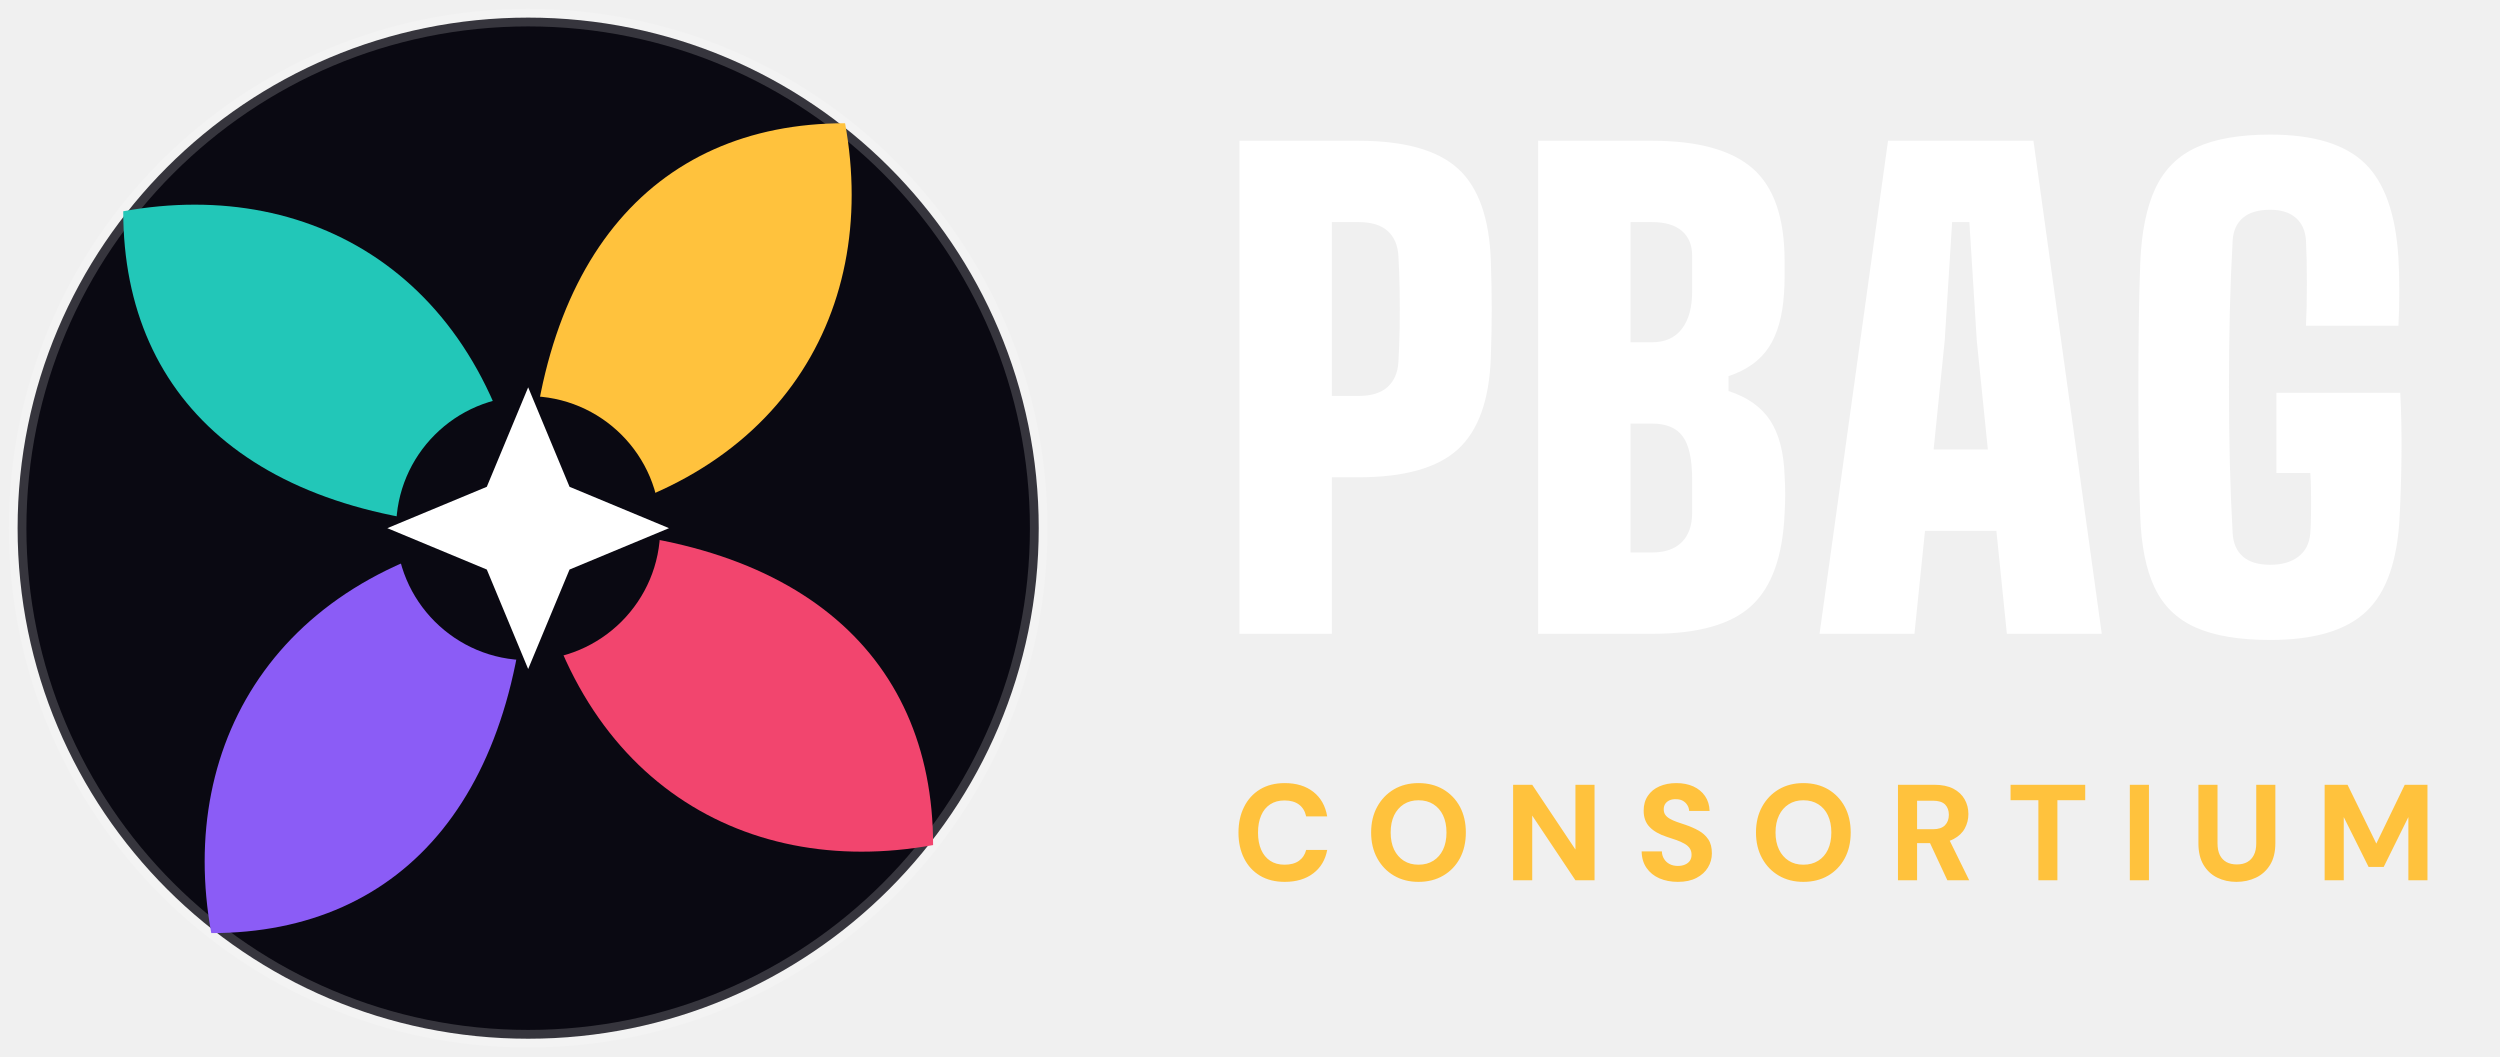
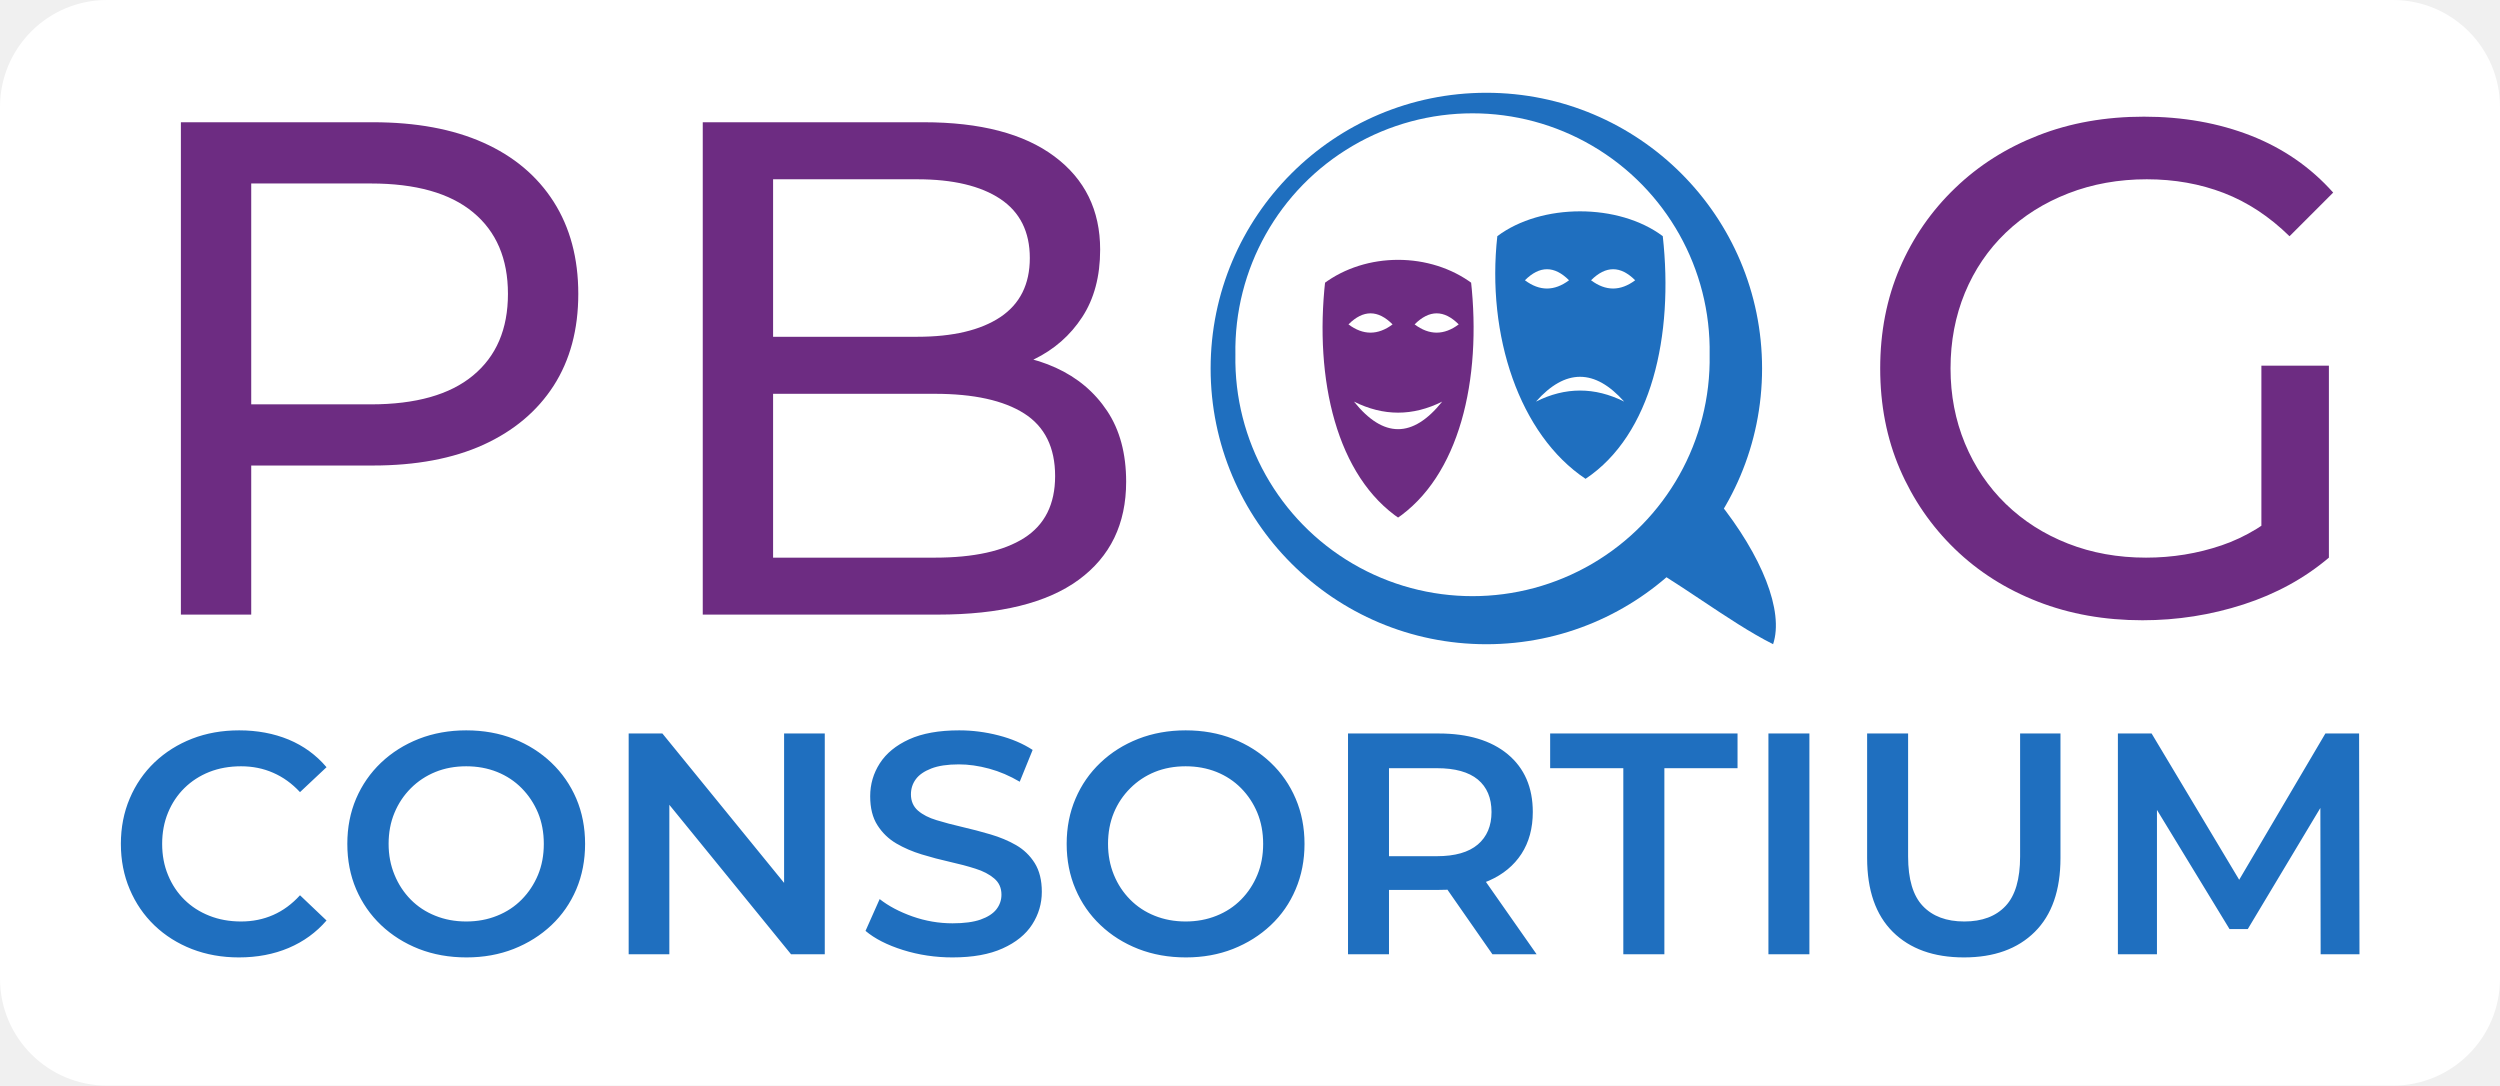
- <svg xmlns="http://www.w3.org/2000/svg" viewBox="0 0 284 120" width="284" height="120" role="img" aria-label="PBAG Consortium">
-   <g>
-     <circle cx="60" cy="60" r="58" fill="#0A0912" stroke="#FFFFFF" stroke-opacity=".18" stroke-width="2" />
-     <path d="M60 60 C60 30 74 14 96 14 C100 36 88 56 60 60Z" fill="#FFC23D" transform="rotate(0 60 60)" />
-     <path d="M60 60 C60 30 74 14 96 14 C100 36 88 56 60 60Z" fill="#F2456E" transform="rotate(90 60 60)" />
-     <path d="M60 60 C60 30 74 14 96 14 C100 36 88 56 60 60Z" fill="#8B5CF6" transform="rotate(180 60 60)" />
-     <path d="M60 60 C60 30 74 14 96 14 C100 36 88 56 60 60Z" fill="#22C7B8" transform="rotate(270 60 60)" />
-     <circle cx="60" cy="60" r="15" fill="#0A0912" />
-     <path d="M60 44 L64.7 55.3 L76 60 L64.7 64.7 L60 76 L55.3 64.7 L44 60 L55.3 55.3Z" fill="#fff" />
+ <svg xmlns="http://www.w3.org/2000/svg" viewBox="0 0 327 142" width="327" height="142" role="img" aria-label="PBAG Consortium">
+   <rect width="327" height="142" rx="14" fill="#FFFFFF" />
+   <g transform="translate(14 10)">
+     <path fill="#6D2C82" d="M9.66 70.39V5.99H34.77Q43.24 5.99 49.22 8.66Q55.19 11.33 58.42 16.39Q61.64 21.45 61.64 28.44Q61.64 35.43 58.42 40.45Q55.19 45.46 49.22 48.18Q43.24 50.89 34.77 50.89H14.71L18.86 46.57V70.39ZM18.86 47.49 14.71 42.89H34.5Q43.33 42.89 47.88 39.11Q52.44 35.34 52.44 28.44Q52.44 21.54 47.88 17.77Q43.33 14.00 34.5 14.00H14.71L18.86 9.40Z M77.92 70.39V5.99H106.81Q117.94 5.99 123.92 10.46Q129.90 14.92 129.90 22.65Q129.90 27.89 127.55 31.48Q125.21 35.07 121.25 37.00Q117.3 38.93 112.69 38.93L114.35 36.17Q119.87 36.17 124.10 38.10Q128.34 40.03 130.82 43.76Q133.30 47.49 133.30 53.01Q133.30 61.29 127.09 65.84Q120.88 70.39 108.65 70.39ZM87.12 62.94H108.28Q115.91 62.94 119.96 60.37Q124.01 57.79 124.01 52.27Q124.01 46.66 119.96 44.08Q115.91 41.51 108.28 41.51H86.29V34.05H105.98Q112.97 34.05 116.84 31.48Q120.70 28.90 120.70 23.75Q120.70 18.60 116.84 16.02Q112.97 13.45 105.98 13.45H87.12Z" />
+     <path fill="#1F6FBF" fill-rule="evenodd" d="M144.35 38.20a36.06 36.06 0 1 0 72.13 0a36.06 36.06 0 1 0 -72.13 0ZM147.59 36.40a31.02 31.02 0 1 0 62.03 0a31.02 31.02 0 1 0 -62.03 0Z" />
+     <path fill="#1F6FBF" transform="translate(180.41 38.20)" d="M18.75 24.52 C24.52 27.41 31.74 33.18 37.51 36.06 C38.95 31.74 36.06 24.52 30.29 17.31 C27.41 21.64 23.08 23.80 18.75 24.52Z" />
+     <g transform="translate(180.41 38.20)">
+       <path fill="#1F6FBF" d="M1.44 -17.31 C7.21 -21.64 17.31 -21.64 23.08 -17.31 C24.52 -4.33 21.64 8.66 12.98 14.43 C4.33 8.66 0.00 -4.33 1.44 -17.31Z" />
+       <path fill="#FFFFFF" d="M5.05 -11.54 q2.89 -2.89 5.77 0.00 q-2.89 2.16 -5.77 0.00Z M13.70 -11.54 q2.89 -2.89 5.77 0.00 q-2.89 2.16 -5.77 0.00Z M6.49 4.33 q5.77 -6.49 11.54 0.00 q-5.77 -2.89 -11.54 0.00Z" />
+       <path fill="#6D2C82" stroke="#FFFFFF" stroke-width="1.15" d="M-21.64 -11.54 C-15.87 -15.87 -7.21 -15.87 -1.44 -11.54 C0.00 1.44 -2.89 14.43 -11.54 20.20 C-20.20 14.43 -23.08 1.44 -21.64 -11.54Z" />
+       <path fill="#FFFFFF" d="M-18.03 -5.77 q2.89 -2.89 5.77 0.00 q-2.89 2.16 -5.77 0.00Z M-9.38 -5.77 q2.89 -2.89 5.77 0.00 q-2.89 2.16 -5.77 0.00Z M-17.31 4.33 q5.77 7.21 11.54 0.00 q-5.77 2.89 -11.54 0.00Z" />
+     </g>
+     <path fill="#6D2C82" d="M266.24 71.13Q258.79 71.13 252.54 68.69Q246.28 66.25 241.68 61.79Q237.08 57.33 234.50 51.35Q231.93 45.37 231.93 38.19Q231.93 31.02 234.50 25.04Q237.08 19.06 241.73 14.60Q246.37 10.13 252.63 7.70Q258.88 5.26 266.43 5.26Q274.06 5.26 280.41 7.74Q286.76 10.23 291.18 15.19L285.47 20.90Q281.52 17.03 276.87 15.24Q272.22 13.45 266.8 13.45Q261.28 13.45 256.54 15.29Q251.80 17.13 248.35 20.44Q244.90 23.75 243.01 28.30Q241.13 32.86 241.13 38.19Q241.13 43.44 243.01 47.99Q244.90 52.55 248.35 55.91Q251.80 59.26 256.49 61.10Q261.18 62.94 266.70 62.94Q271.86 62.94 276.59 61.33Q281.33 59.72 285.38 55.95L290.62 62.94Q285.84 66.99 279.45 69.06Q273.05 71.13 266.24 71.13ZM290.62 62.94 281.79 61.75V37.83H290.62Z" />
+     <path fill="#1F6FBF" d="M17.24 115.23Q13.94 115.23 11.11 114.14Q8.29 113.04 6.20 111.04Q4.12 109.04 2.97 106.32Q1.81 103.60 1.81 100.38Q1.81 97.16 2.97 94.44Q4.12 91.72 6.22 89.71Q8.33 87.71 11.13 86.62Q13.94 85.53 17.28 85.53Q20.83 85.53 23.76 86.74Q26.68 87.96 28.71 90.35L25.24 93.61Q23.67 91.92 21.73 91.08Q19.80 90.23 17.53 90.23Q15.26 90.23 13.38 90.97Q11.50 91.72 10.12 93.08Q8.74 94.44 7.98 96.29Q7.21 98.15 7.21 100.38Q7.21 102.61 7.98 104.46Q8.74 106.32 10.12 107.68Q11.50 109.04 13.38 109.78Q15.26 110.53 17.53 110.53Q19.80 110.53 21.73 109.68Q23.67 108.83 25.24 107.10L28.71 110.40Q26.68 112.75 23.76 113.99Q20.83 115.23 17.24 115.23Z M47.02 115.23Q43.64 115.23 40.79 114.12Q37.95 113.00 35.84 111.00Q33.74 109.00 32.58 106.30Q31.43 103.60 31.43 100.38Q31.43 97.16 32.58 94.46Q33.74 91.76 35.84 89.76Q37.95 87.76 40.79 86.64Q43.64 85.53 46.98 85.53Q50.36 85.53 53.19 86.64Q56.02 87.76 58.12 89.76Q60.22 91.76 61.38 94.46Q62.53 97.16 62.53 100.38Q62.53 103.60 61.38 106.32Q60.22 109.04 58.12 111.02Q56.02 113.00 53.19 114.12Q50.36 115.23 47.02 115.23ZM46.98 110.53Q49.17 110.53 51.02 109.78Q52.88 109.04 54.24 107.66Q55.60 106.28 56.37 104.44Q57.13 102.61 57.13 100.38Q57.13 98.15 56.37 96.31Q55.60 94.48 54.24 93.10Q52.88 91.72 51.02 90.97Q49.17 90.23 46.98 90.23Q44.79 90.23 42.96 90.97Q41.12 91.72 39.74 93.10Q38.36 94.48 37.60 96.31Q36.83 98.15 36.83 100.38Q36.83 102.56 37.60 104.42Q38.36 106.28 39.72 107.66Q41.08 109.04 42.94 109.78Q44.79 110.53 46.98 110.53Z M68.23 114.82V85.94H72.64L90.75 108.17H88.56V85.94H93.88V114.82H89.47L71.36 92.58H73.55V114.82Z M110.59 115.23Q107.21 115.23 104.11 114.26Q101.02 113.29 99.21 111.76L101.06 107.60Q102.79 108.96 105.35 109.87Q107.91 110.77 110.59 110.77Q112.86 110.77 114.26 110.28Q115.67 109.78 116.33 108.94Q116.99 108.09 116.99 107.02Q116.99 105.70 116.04 104.90Q115.09 104.09 113.58 103.62Q112.08 103.14 110.24 102.73Q108.40 102.32 106.57 101.76Q104.73 101.20 103.23 100.32Q101.72 99.43 100.77 97.94Q99.82 96.46 99.82 94.15Q99.82 91.80 101.08 89.84Q102.34 87.88 104.92 86.70Q107.50 85.53 111.46 85.53Q114.06 85.53 116.61 86.19Q119.17 86.85 121.07 88.09L119.38 92.25Q117.44 91.10 115.38 90.54Q113.31 89.98 111.42 89.98Q109.19 89.98 107.81 90.52Q106.42 91.06 105.79 91.92Q105.15 92.79 105.15 93.90Q105.15 95.22 106.07 96.03Q107.00 96.83 108.51 97.28Q110.01 97.74 111.87 98.17Q113.73 98.60 115.56 99.14Q117.40 99.68 118.90 100.54Q120.41 101.41 121.34 102.89Q122.27 104.38 122.27 106.65Q122.27 108.96 121.01 110.92Q119.75 112.88 117.15 114.05Q114.55 115.23 110.59 115.23Z M141.12 115.23Q137.74 115.23 134.89 114.12Q132.04 113.00 129.94 111.00Q127.83 109.00 126.68 106.30Q125.52 103.60 125.52 100.38Q125.52 97.16 126.68 94.46Q127.83 91.76 129.94 89.76Q132.04 87.76 134.89 86.64Q137.74 85.53 141.08 85.53Q144.46 85.53 147.28 86.64Q150.11 87.76 152.21 89.76Q154.32 91.76 155.47 94.46Q156.63 97.16 156.63 100.38Q156.63 103.60 155.47 106.32Q154.32 109.04 152.21 111.02Q150.11 113.00 147.28 114.12Q144.46 115.23 141.12 115.23ZM141.08 110.53Q143.26 110.53 145.12 109.78Q146.98 109.04 148.34 107.66Q149.70 106.28 150.46 104.44Q151.22 102.61 151.22 100.38Q151.22 98.15 150.46 96.31Q149.70 94.48 148.34 93.10Q146.98 91.72 145.12 90.97Q143.26 90.23 141.08 90.23Q138.89 90.23 137.05 90.97Q135.22 91.72 133.84 93.10Q132.45 94.48 131.69 96.31Q130.93 98.15 130.93 100.38Q130.93 102.56 131.69 104.42Q132.45 106.28 133.82 107.66Q135.18 109.04 137.03 109.78Q138.89 110.53 141.08 110.53Z M162.32 114.82V85.94H174.16Q179.94 85.94 183.22 88.66Q186.49 91.39 186.49 96.21Q186.49 99.39 185.01 101.68Q183.52 103.97 180.78 105.18Q178.04 106.40 174.20 106.40H165.29L167.68 103.97V114.82ZM181.21 114.82 173.91 104.34H179.65L186.99 114.82ZM167.68 104.54 165.29 101.99H173.95Q177.50 101.99 179.30 100.46Q181.09 98.93 181.09 96.21Q181.09 93.45 179.30 91.96Q177.50 90.48 173.95 90.48H165.29L167.68 87.84Z M198.33 114.82V90.48H188.76V85.94H213.27V90.48H203.70V114.82Z M217.31 114.82V85.94H222.67V114.82Z M242.89 115.23Q236.95 115.23 233.58 111.89Q230.22 108.55 230.22 102.23V85.94H235.58V102.03Q235.58 106.48 237.50 108.50Q239.42 110.53 242.93 110.53Q246.43 110.53 248.33 108.50Q250.23 106.48 250.23 102.03V85.94H255.51V102.23Q255.51 108.55 252.15 111.89Q248.79 115.23 242.89 115.23Z M263.02 114.82V85.94H267.43L280.05 107.02H277.74L290.16 85.94H294.57L294.62 114.82H289.54L289.50 93.90H290.57L280.01 111.52H277.62L266.89 93.90H268.13V114.82Z" />
  </g>
-   <path fill="#FFFFFF" d="M140.8 72.0V15.99H154.31Q162.15 15.99 165.63 19.16Q169.11 22.33 169.36 29.65Q169.46 32.58 169.46 35.11Q169.46 37.62 169.36 40.56Q169.11 47.84 165.63 51.03Q162.15 54.22 154.31 54.22H151.3V72.0ZM151.3 44.98H154.31Q156.51 44.98 157.63 43.96Q158.75 42.94 158.86 41.12Q158.96 39.41 159.0 37.26Q159.03 35.11 159.0 32.95Q158.96 30.80 158.86 29.08Q158.75 27.23 157.63 26.23Q156.51 25.23 154.31 25.23H151.3Z M174.73 72.0V15.99H187.68Q195.52 15.99 199.13 19.16Q202.73 22.33 202.73 29.65Q202.73 30.62 202.73 31.53Q202.73 32.44 202.66 33.36Q202.42 37.17 200.95 39.43Q199.48 41.69 196.36 42.73V44.42Q199.58 45.47 201.09 47.76Q202.59 50.05 202.73 54.01Q202.80 55.16 202.80 56.14Q202.80 57.12 202.73 58.34Q202.42 65.63 198.97 68.81Q195.52 72.0 187.68 72.0ZM185.23 62.76H187.68Q189.89 62.76 191.06 61.58Q192.23 60.41 192.23 58.21Q192.23 57.26 192.23 56.35Q192.23 55.44 192.23 54.5Q192.23 51.03 191.16 49.58Q190.1 48.12 187.68 48.12H185.23ZM185.23 38.88H187.68Q189.89 38.88 191.06 37.36Q192.23 35.84 192.23 33.08Q192.23 32.06 192.23 31.06Q192.23 30.06 192.23 29.08Q192.23 27.23 191.06 26.23Q189.89 25.23 187.68 25.23H185.23Z M206.70 72.0 214.48 15.99H231.0L238.76 72.0H227.98L226.79 60.31H218.68L217.48 72.0ZM219.66 51.06H225.82L224.56 38.68L223.72 25.23H221.76L220.92 38.68Z M257.9 72.7Q252.61 72.7 249.43 71.28Q246.24 69.86 244.77 66.76Q243.30 63.67 243.13 58.62Q243.02 55.69 242.97 51.92Q242.92 48.16 242.92 44.17Q242.92 40.18 242.97 36.47Q243.02 32.76 243.13 29.92Q243.34 24.60 244.86 21.38Q246.38 18.16 249.55 16.73Q252.72 15.29 257.9 15.29Q265.25 15.29 268.62 18.53Q272.00 21.77 272.46 29.29Q272.56 30.90 272.56 33.13Q272.56 35.35 272.46 37.0H261.96Q262.06 35.04 262.06 32.15Q262.06 29.26 261.96 27.33Q261.85 25.65 260.80 24.74Q259.75 23.83 257.9 23.83Q255.87 23.83 254.80 24.74Q253.73 25.65 253.63 27.33Q253.42 31.01 253.31 35.26Q253.21 39.51 253.21 43.96Q253.21 48.41 253.31 52.66Q253.42 56.91 253.63 60.58Q253.73 62.30 254.80 63.23Q255.87 64.16 257.9 64.16Q259.89 64.16 261.10 63.23Q262.31 62.30 262.45 60.58Q262.52 59.78 262.53 58.47Q262.55 57.16 262.53 55.84Q262.52 54.53 262.45 53.73H258.6V44.62H272.67Q272.84 47.81 272.81 51.61Q272.77 55.41 272.6 58.62Q272.25 66.19 268.83 69.44Q265.42 72.7 257.9 72.7Z" />
-   <path fill="#FFC23D" d="M145.95 100.18Q144.32 100.18 143.14 99.48Q141.96 98.77 141.33 97.51Q140.69 96.24 140.69 94.59Q140.69 92.93 141.33 91.66Q141.96 90.39 143.14 89.67Q144.32 88.96 145.95 88.96Q147.92 88.96 149.19 89.95Q150.46 90.94 150.77 92.74H148.38Q148.19 91.87 147.57 91.40Q146.94 90.93 145.92 90.93Q144.97 90.93 144.30 91.37Q143.62 91.81 143.27 92.63Q142.91 93.45 142.91 94.59Q142.91 95.72 143.27 96.53Q143.62 97.34 144.30 97.79Q144.97 98.23 145.92 98.23Q146.94 98.23 147.56 97.79Q148.18 97.34 148.38 96.55H150.77Q150.46 98.24 149.19 99.21Q147.92 100.18 145.95 100.18Z M161.14 100.18Q159.56 100.18 158.35 99.47Q157.14 98.76 156.45 97.49Q155.76 96.23 155.76 94.57Q155.76 92.91 156.45 91.65Q157.14 90.39 158.35 89.67Q159.56 88.96 161.14 88.96Q162.74 88.96 163.95 89.67Q165.17 90.39 165.85 91.65Q166.52 92.91 166.52 94.57Q166.52 96.23 165.85 97.49Q165.17 98.76 163.95 99.47Q162.74 100.18 161.14 100.18ZM161.14 98.23Q162.12 98.23 162.83 97.78Q163.54 97.33 163.93 96.52Q164.32 95.70 164.32 94.57Q164.32 93.44 163.93 92.62Q163.54 91.81 162.83 91.36Q162.12 90.91 161.14 90.91Q160.18 90.91 159.47 91.36Q158.77 91.81 158.37 92.62Q157.98 93.44 157.98 94.57Q157.98 95.70 158.37 96.52Q158.77 97.33 159.47 97.78Q160.18 98.23 161.14 98.23Z M171.89 100.0V89.15H174.06L178.97 96.51V89.15H181.14V100.0H178.97L174.06 92.65V100.0Z M190.61 100.18Q189.44 100.18 188.51 99.78Q187.59 99.38 187.05 98.60Q186.51 97.83 186.49 96.72H188.79Q188.80 97.19 189.03 97.56Q189.25 97.93 189.65 98.15Q190.06 98.37 190.60 98.37Q191.08 98.37 191.43 98.21Q191.78 98.06 191.97 97.78Q192.16 97.50 192.16 97.10Q192.16 96.66 191.94 96.35Q191.72 96.04 191.33 95.83Q190.94 95.61 190.44 95.43Q189.93 95.25 189.36 95.07Q188.07 94.65 187.40 93.95Q186.72 93.25 186.72 92.09Q186.72 91.10 187.20 90.40Q187.67 89.70 188.51 89.33Q189.36 88.96 190.43 88.96Q191.53 88.96 192.37 89.34Q193.20 89.72 193.69 90.43Q194.18 91.14 194.21 92.12H191.89Q191.87 91.76 191.68 91.46Q191.50 91.16 191.17 90.97Q190.85 90.79 190.40 90.79Q190.01 90.77 189.69 90.90Q189.37 91.04 189.19 91.29Q189.00 91.55 189.00 91.94Q189.00 92.32 189.19 92.58Q189.37 92.83 189.71 93.02Q190.04 93.21 190.49 93.37Q190.94 93.53 191.47 93.70Q192.29 93.98 192.97 94.36Q193.65 94.74 194.06 95.35Q194.47 95.95 194.47 96.94Q194.47 97.81 194.02 98.55Q193.58 99.28 192.72 99.73Q191.87 100.18 190.61 100.18Z M204.86 100.18Q203.28 100.18 202.07 99.47Q200.86 98.76 200.17 97.49Q199.48 96.23 199.48 94.57Q199.48 92.91 200.17 91.65Q200.86 90.39 202.07 89.67Q203.28 88.96 204.86 88.96Q206.46 88.96 207.68 89.67Q208.89 90.39 209.57 91.65Q210.24 92.91 210.24 94.57Q210.24 96.23 209.57 97.49Q208.89 98.76 207.68 99.47Q206.46 100.18 204.86 100.18ZM204.86 98.23Q205.84 98.23 206.55 97.78Q207.27 97.33 207.65 96.52Q208.04 95.70 208.04 94.57Q208.04 93.44 207.65 92.62Q207.27 91.81 206.55 91.36Q205.84 90.91 204.86 90.91Q203.90 90.91 203.20 91.36Q202.49 91.81 202.10 92.62Q201.70 93.44 201.70 94.57Q201.70 95.70 202.10 96.52Q202.49 97.33 203.20 97.78Q203.90 98.23 204.86 98.23Z M215.61 100.0V89.15H219.72Q221.03 89.15 221.89 89.59Q222.75 90.04 223.18 90.80Q223.61 91.55 223.61 92.48Q223.61 93.35 223.20 94.11Q222.79 94.86 221.92 95.32Q221.05 95.78 219.70 95.78H217.78V100.0ZM221.22 100.0 219.00 95.24H221.36L223.70 100.0ZM217.78 94.20H219.59Q220.51 94.20 220.95 93.75Q221.39 93.30 221.39 92.56Q221.39 91.83 220.96 91.39Q220.52 90.96 219.58 90.96H217.78Z M231.56 100.0V90.90H228.40V89.15H236.88V90.90H233.72V100.0Z M241.95 100.0V89.15H244.12V100.0Z M254.06 100.18Q252.85 100.18 251.88 99.70Q250.90 99.22 250.32 98.25Q249.74 97.28 249.74 95.79V89.15H251.91V95.81Q251.91 96.60 252.17 97.13Q252.43 97.65 252.92 97.93Q253.41 98.20 254.11 98.20Q254.80 98.20 255.29 97.93Q255.78 97.65 256.04 97.13Q256.31 96.60 256.31 95.81V89.15H258.48V95.79Q258.48 97.28 257.88 98.25Q257.28 99.22 256.28 99.70Q255.27 100.18 254.06 100.18Z M264.08 100.0V89.15H266.68L269.95 95.83L273.18 89.15H275.76V100.0H273.59V92.82L270.79 98.48H269.07L266.25 92.82V100.0Z" />
</svg>
